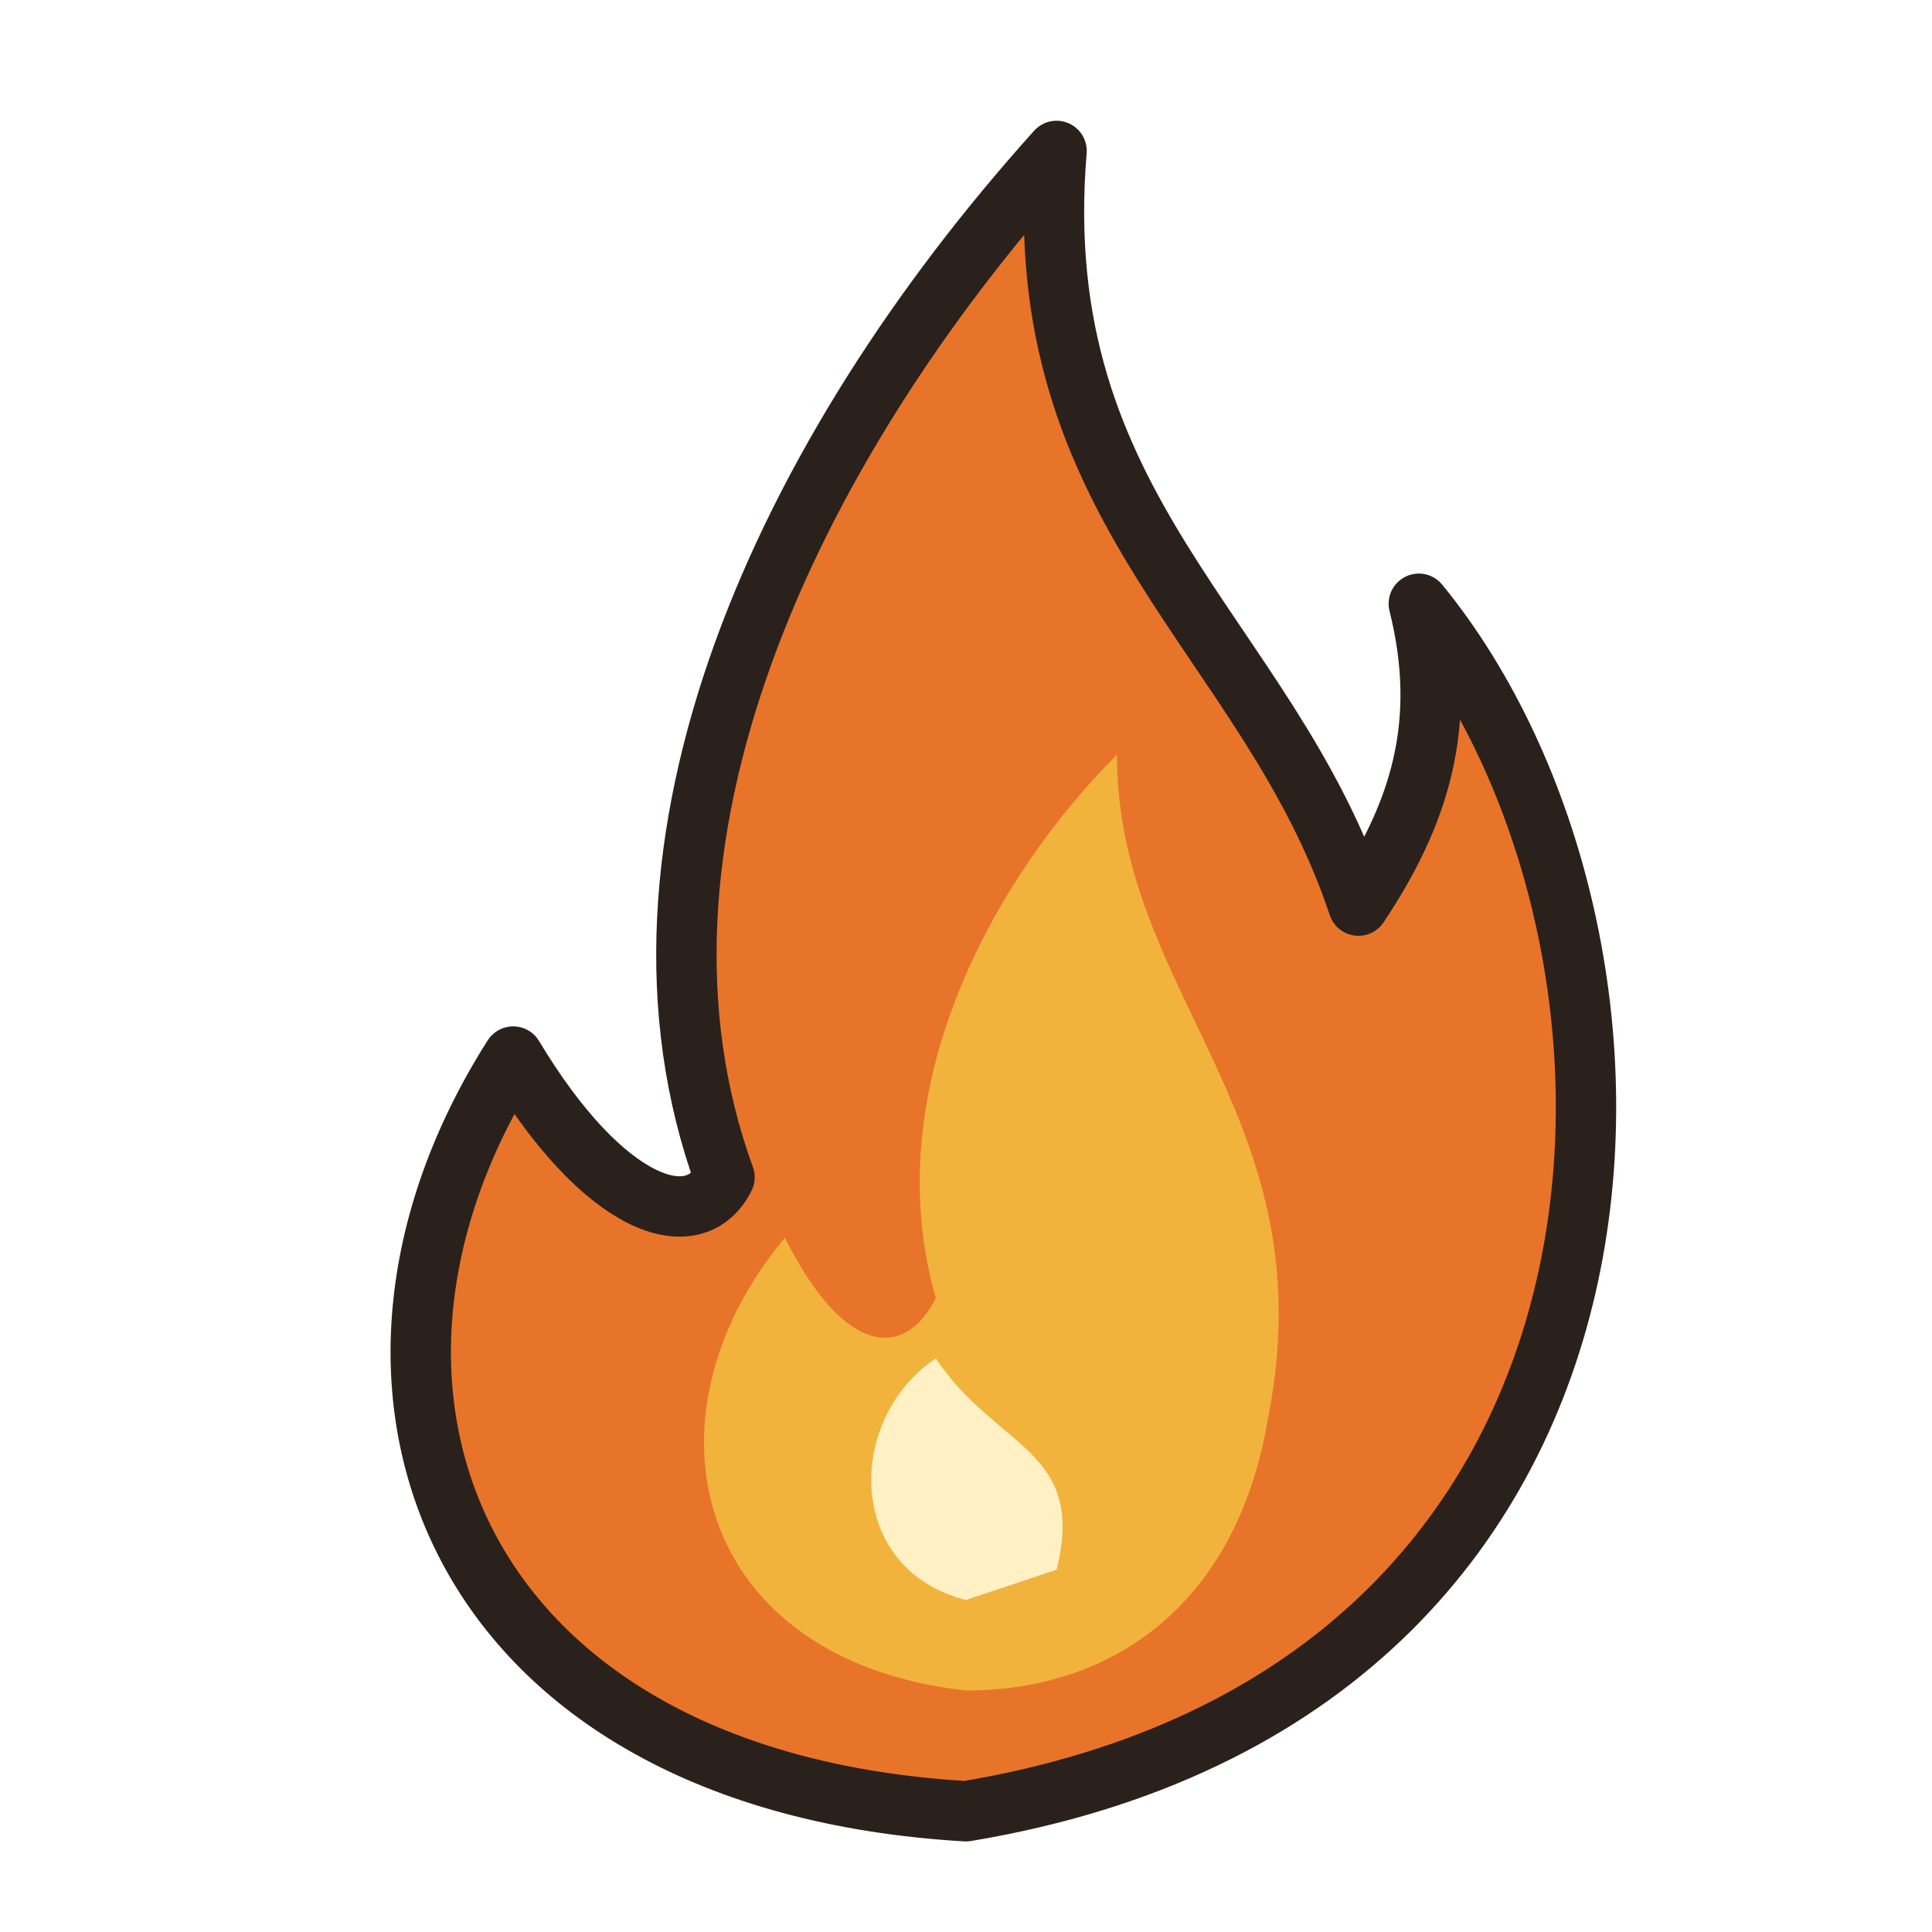
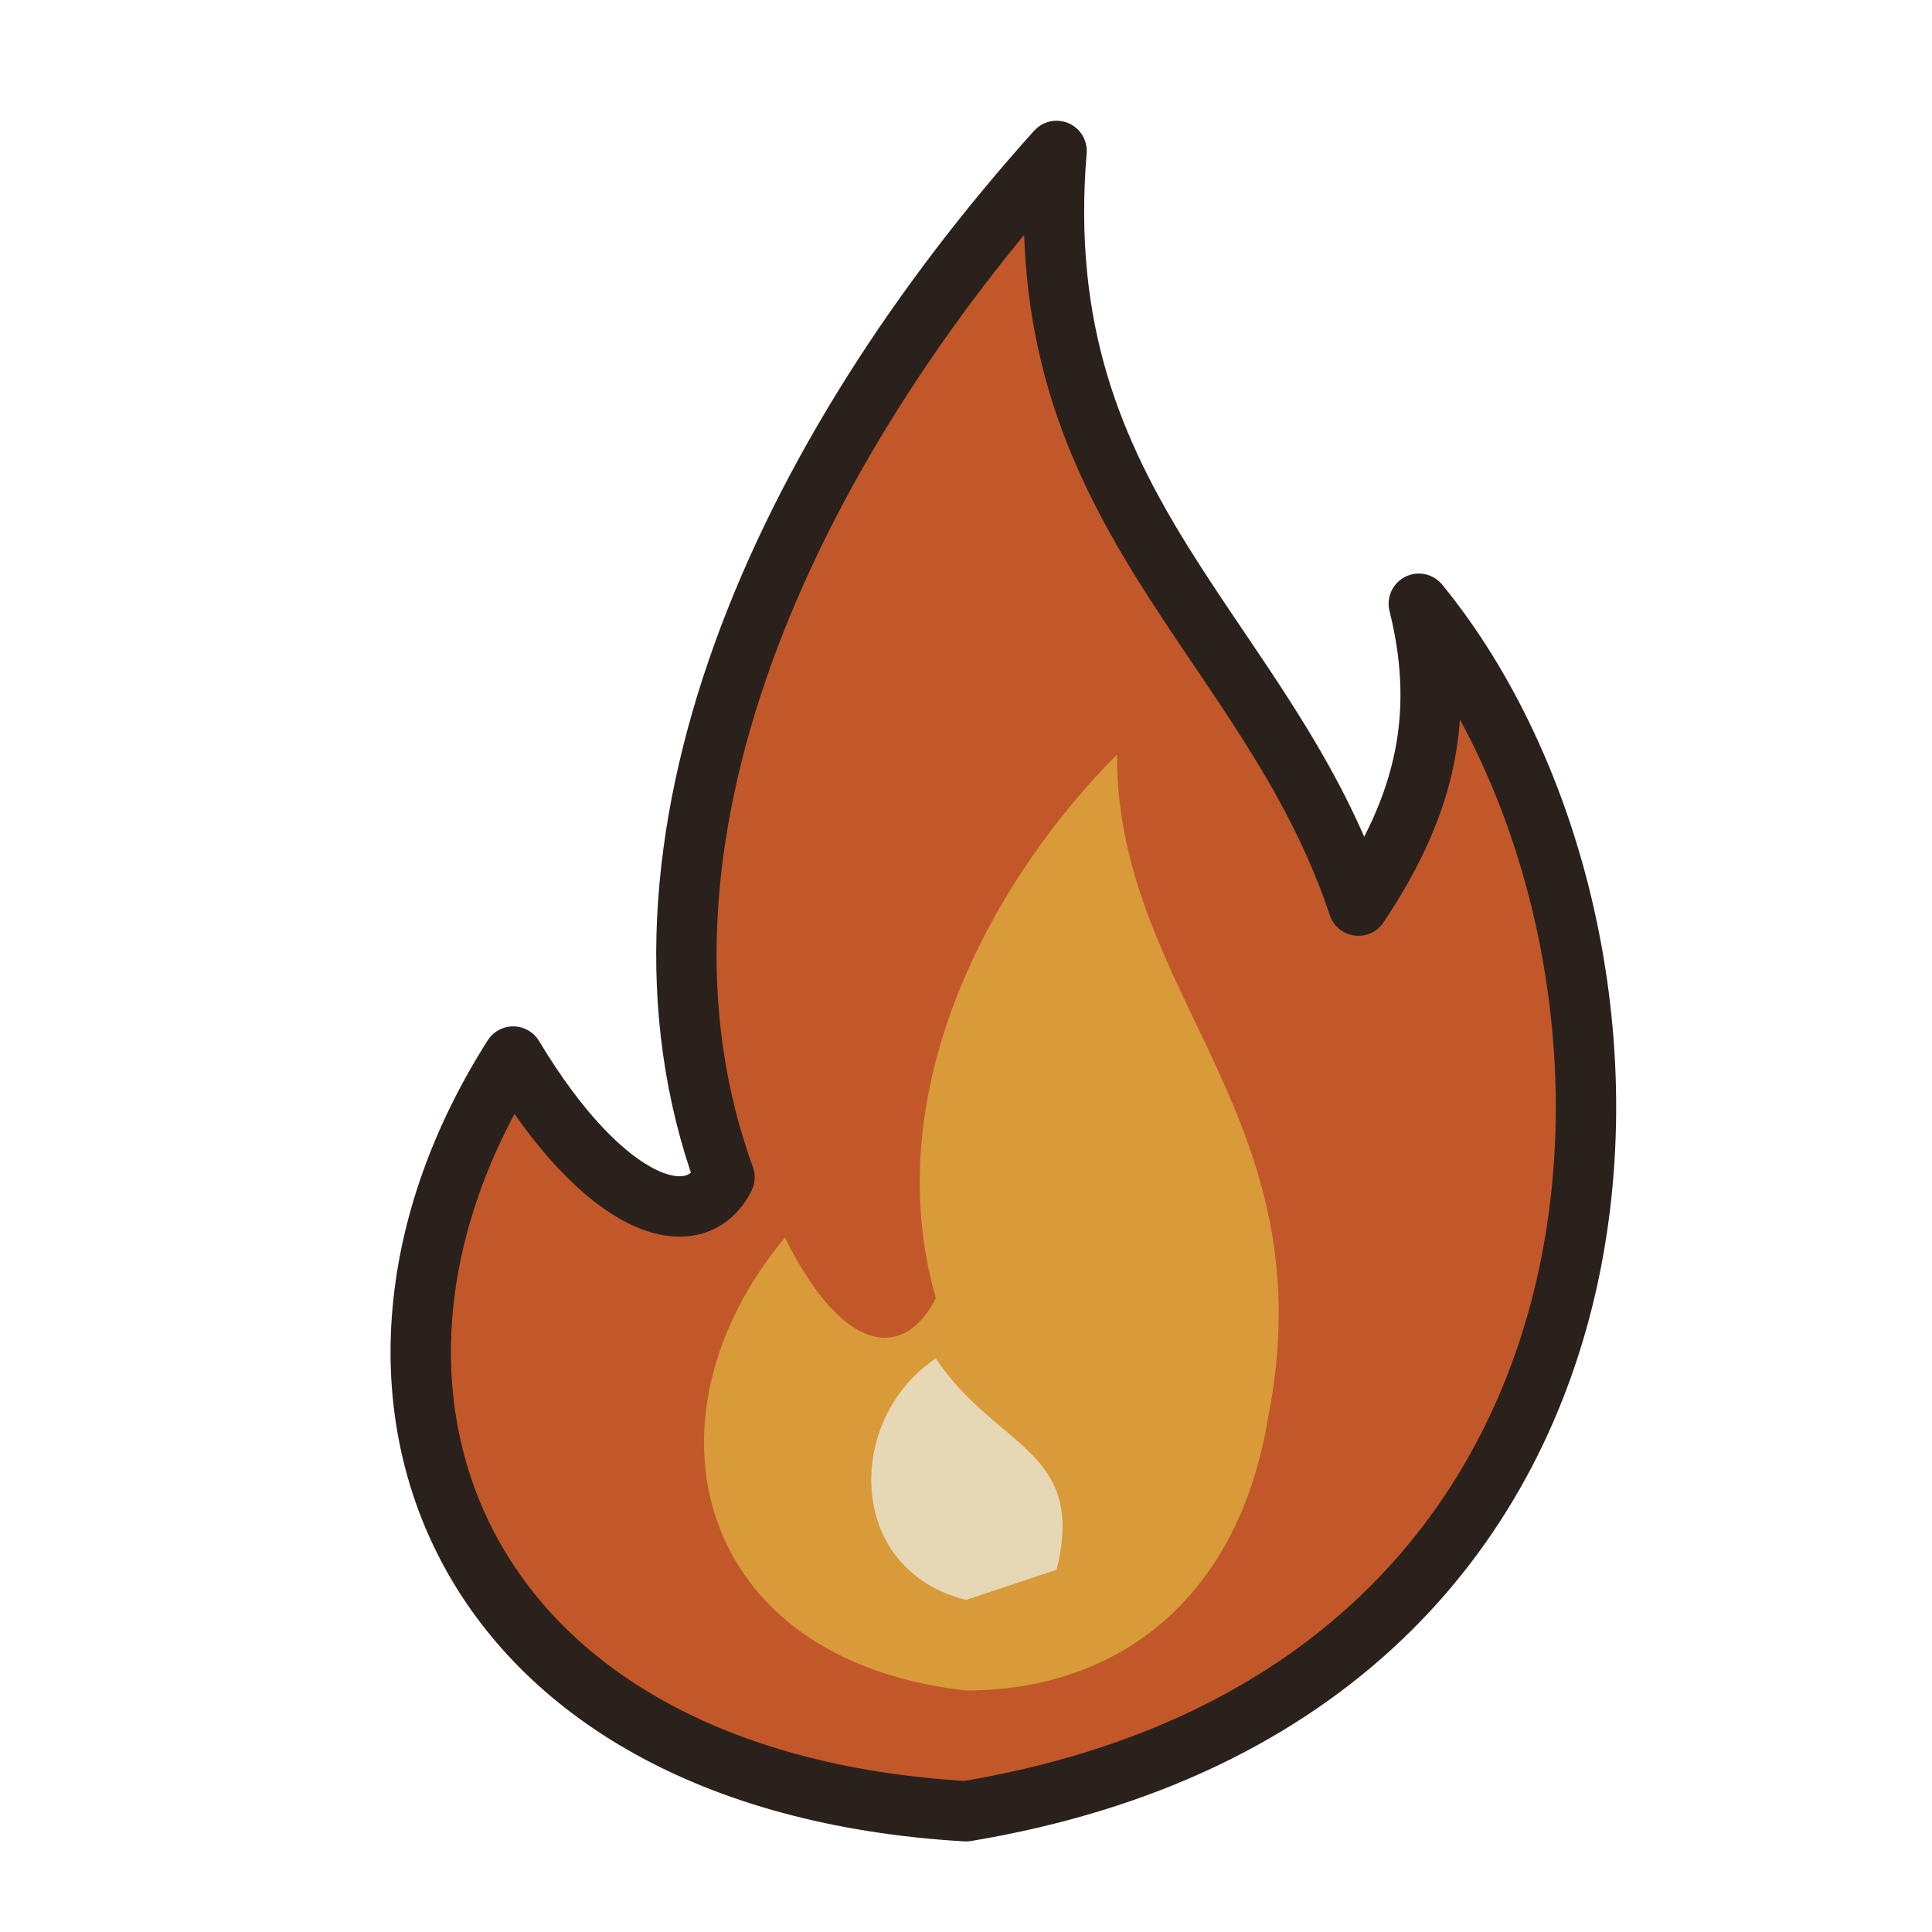
<svg xmlns="http://www.w3.org/2000/svg" viewBox="0 0 128 128">
-   <path d="M64 120 C 30 118, 20 92, 34 70 C 40 80, 46 82, 48 78 C 40 56, 52 30, 70 10 C 68 34, 84 42, 90 60 C 94 54, 96 48, 94 40 C 112 62, 112 112, 64 120 Z" fill="#E8742A" stroke="#2B211C" stroke-width="4" stroke-linejoin="round" />
-   <path d="M64 112 C 46 110, 42 94, 52 82 C 56 90, 60 90, 62 86 C 58 72, 66 58, 74 50 C 74 66, 88 74, 84 94 C 82 106, 74 112, 64 112 Z" fill="#F2B33D" />
-   <path d="M64 106 C 56 104, 56 94, 62 90 C 66 96, 72 96, 70 104 Z" fill="#FFF1C4" />
+   <path d="M64 120 C 30 118, 20 92, 34 70 C 40 80, 46 82, 48 78 C 40 56, 52 30, 70 10 C 68 34, 84 42, 90 60 C 94 54, 96 48, 94 40 C 112 62, 112 112, 64 120 Z" fill="#C2582A" stroke="#2B211C" stroke-width="4" stroke-linejoin="round" />
+   <path d="M64 112 C 46 110, 42 94, 52 82 C 56 90, 60 90, 62 86 C 58 72, 66 58, 74 50 C 74 66, 88 74, 84 94 C 82 106, 74 112, 64 112 Z" fill="#D99A3A" />
+   <path d="M64 106 C 56 104, 56 94, 62 90 C 66 96, 72 96, 70 104 Z" fill="#E6D8B4" />
</svg>
